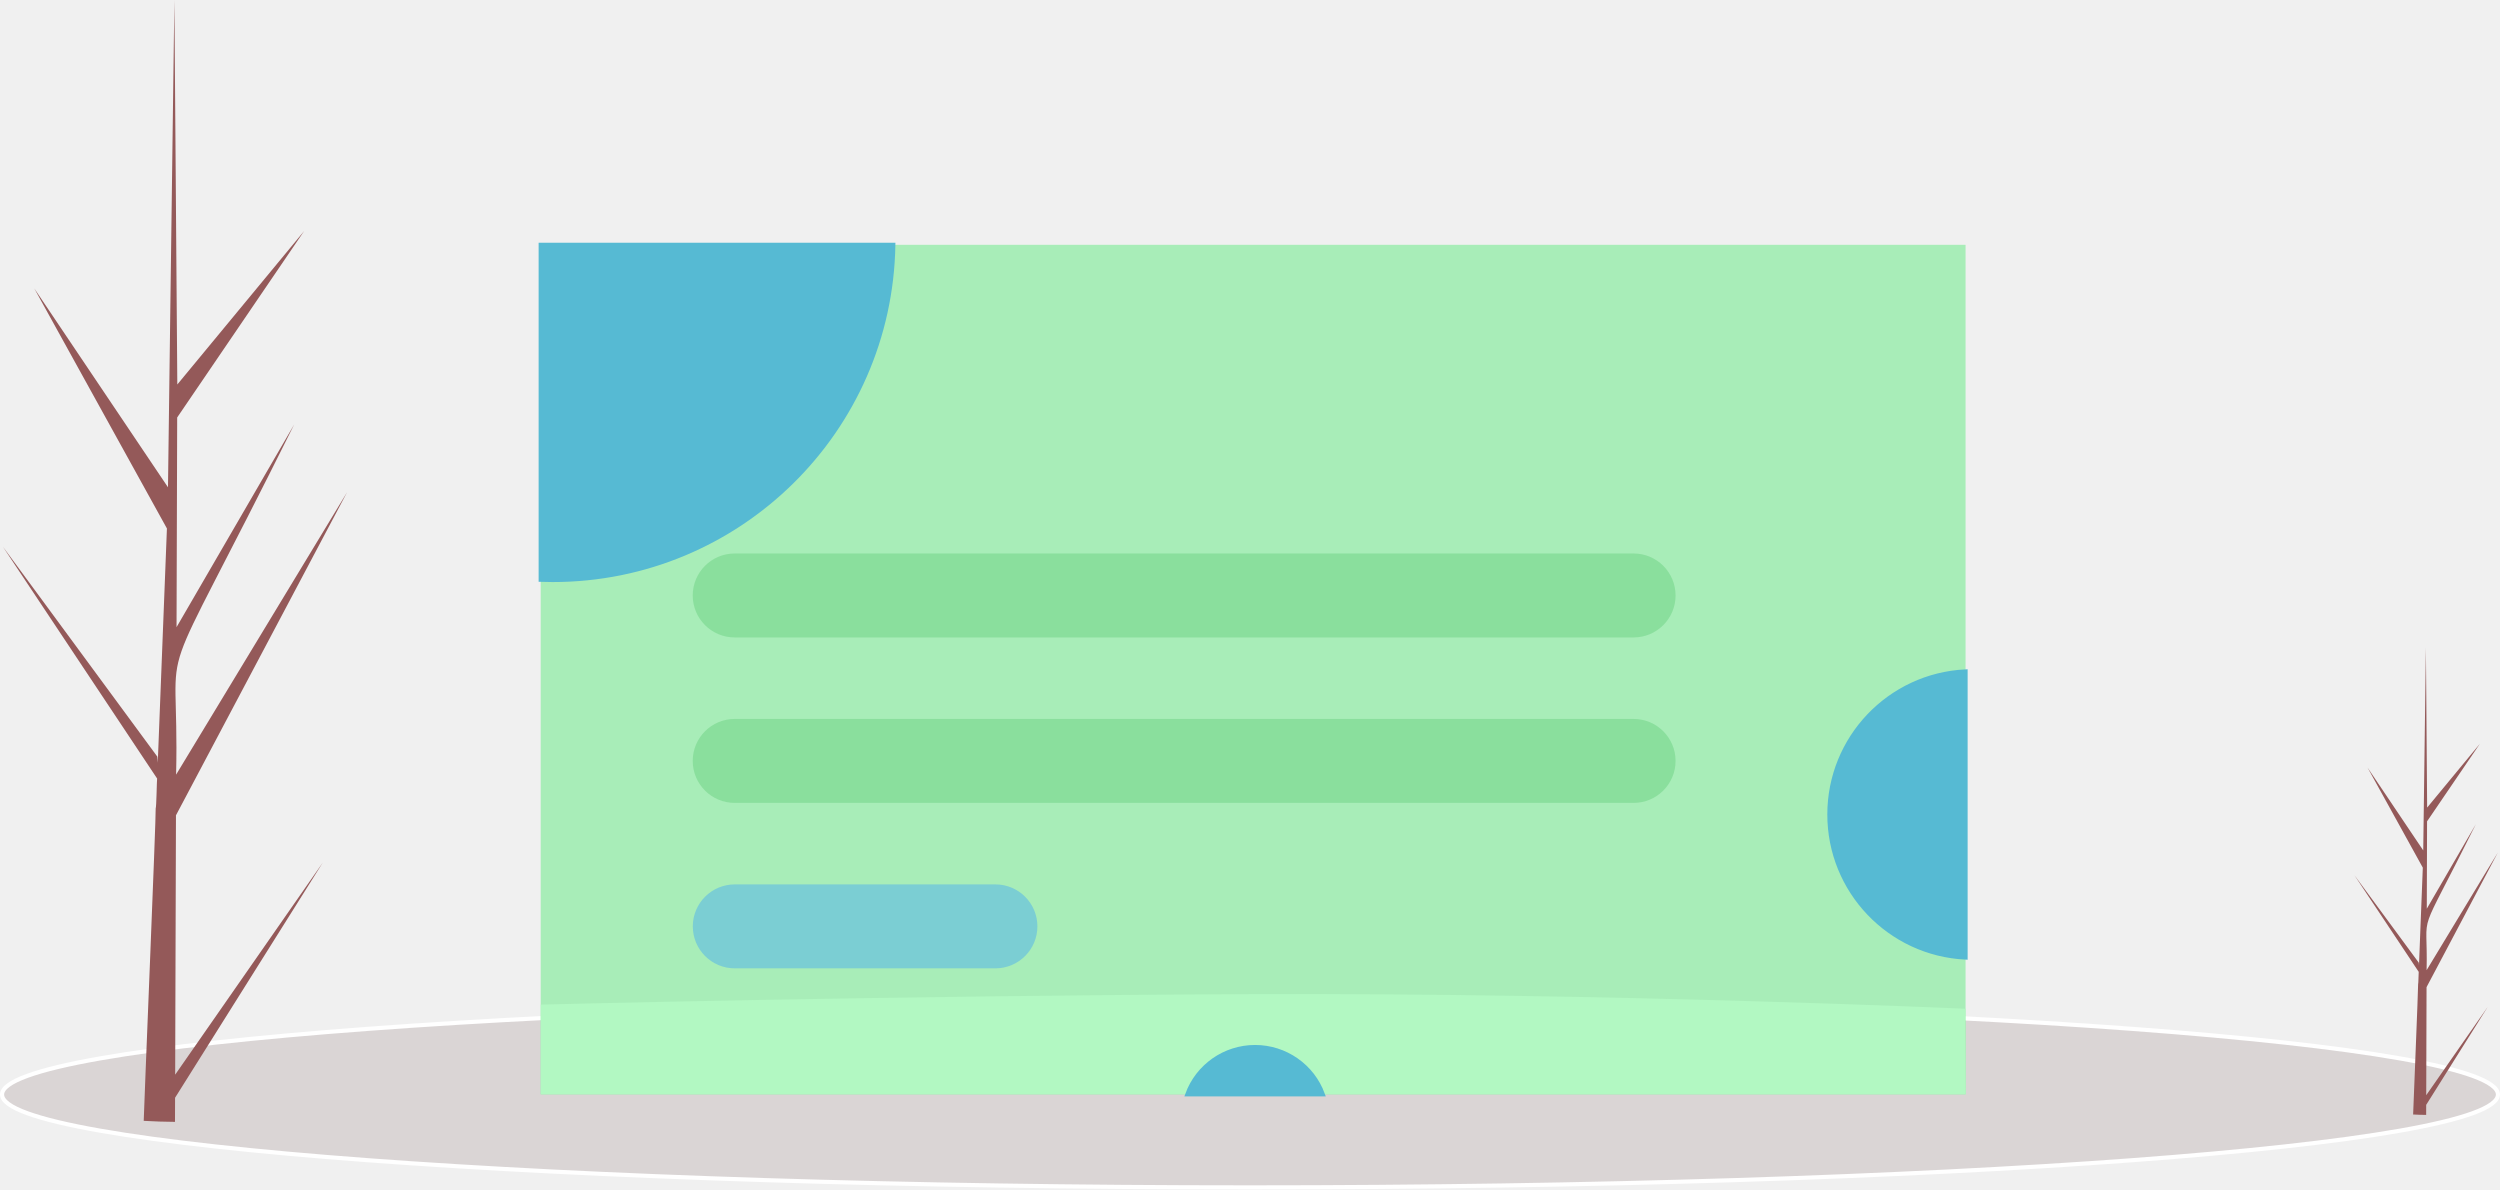
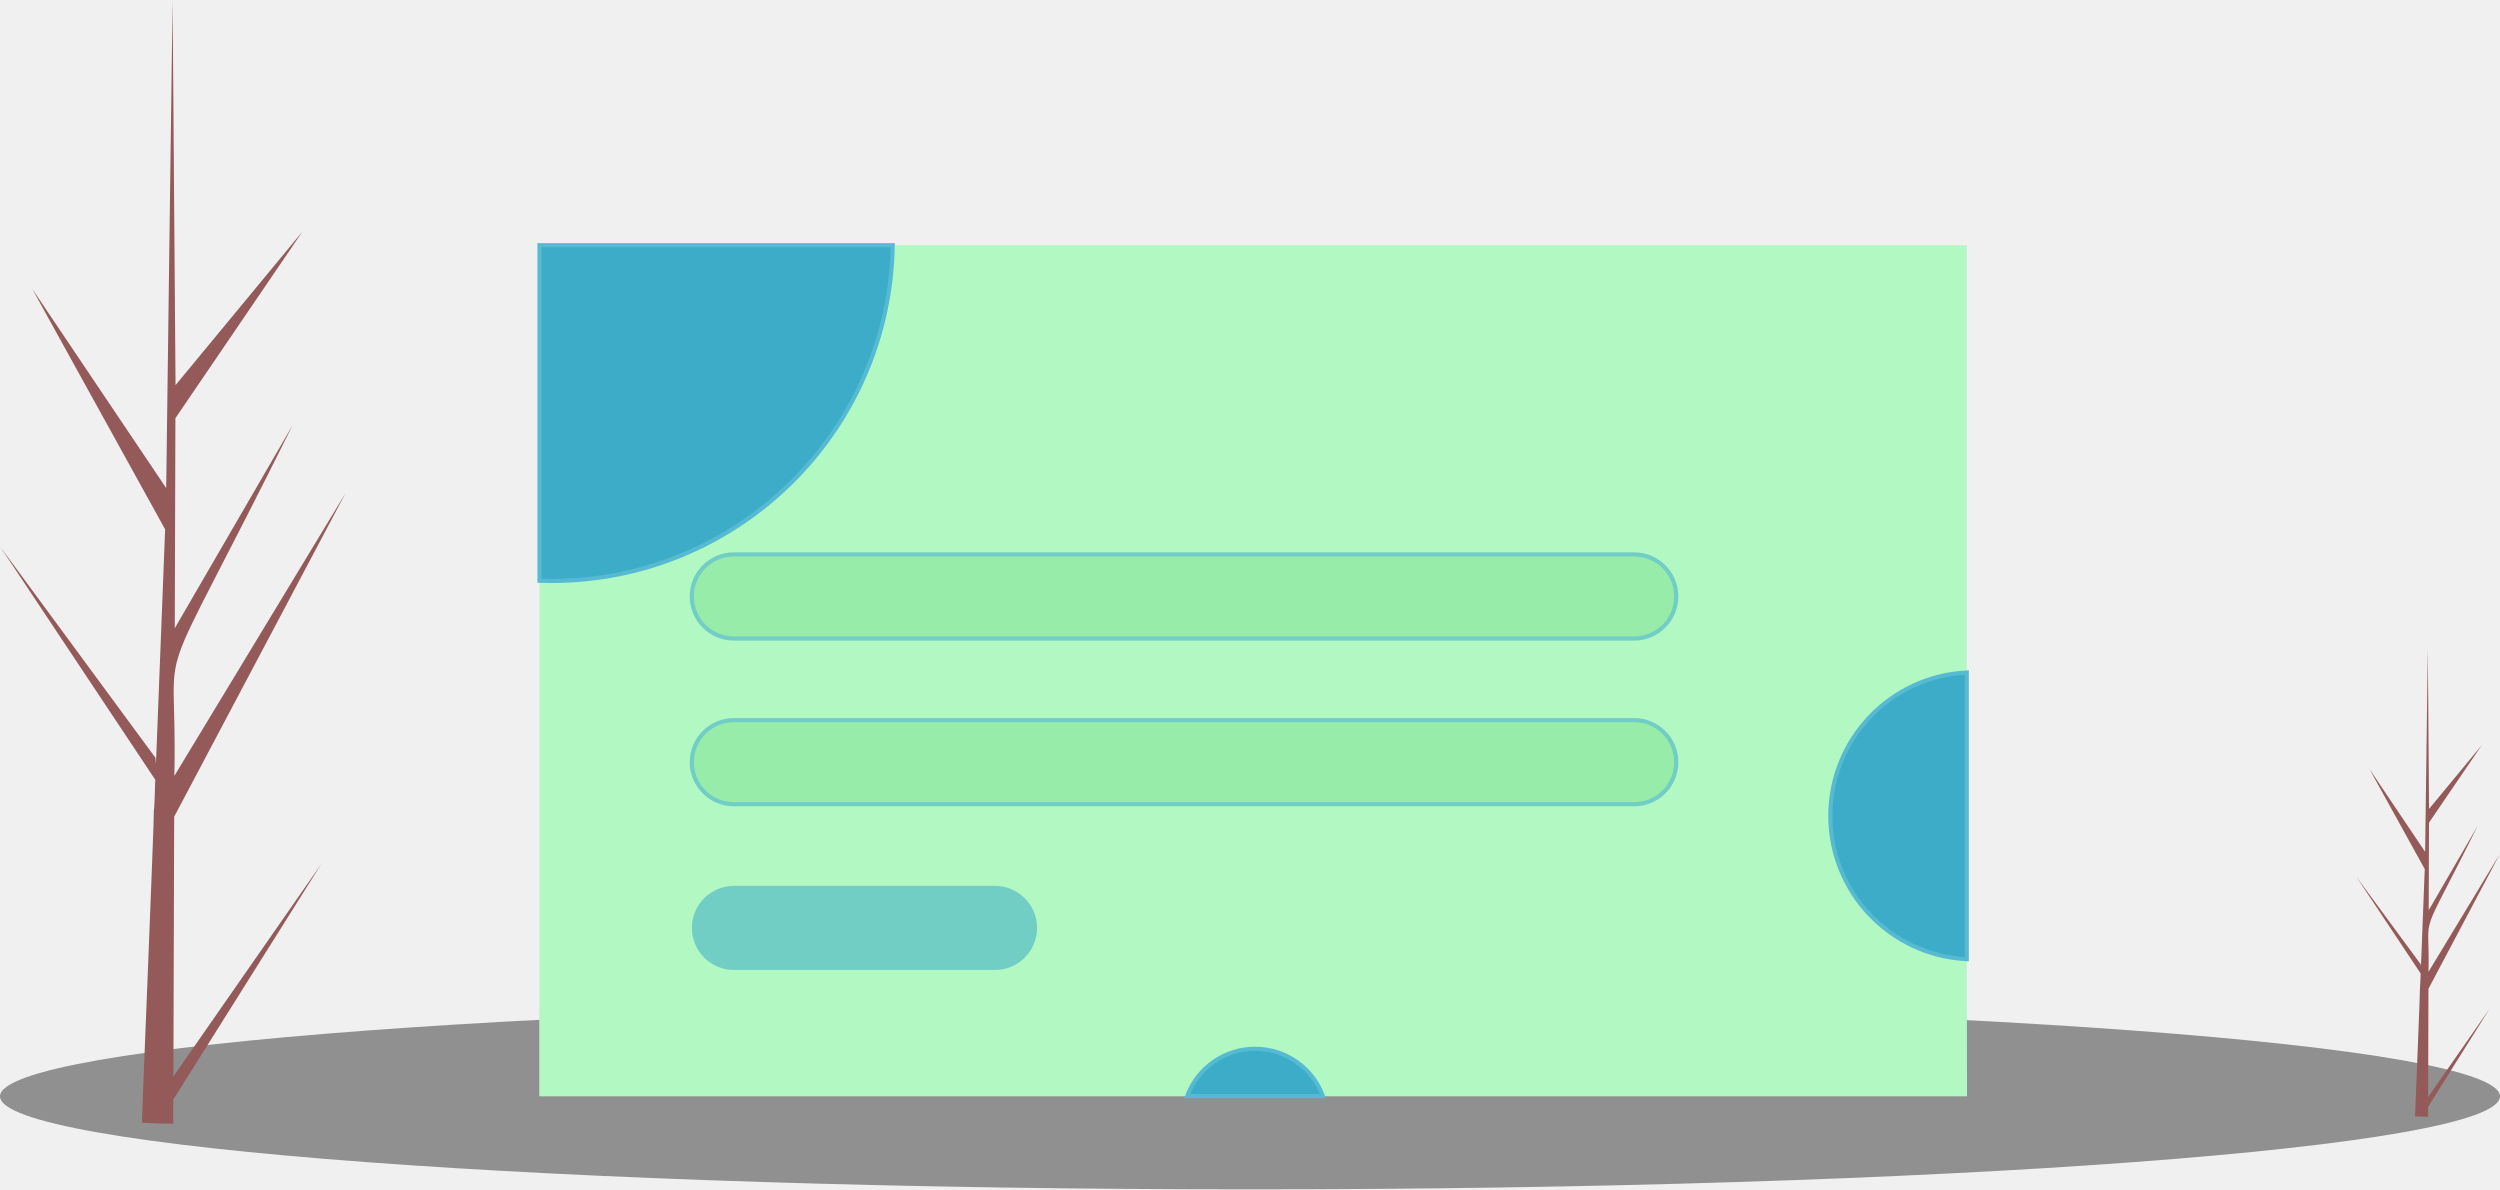
- <svg xmlns="http://www.w3.org/2000/svg" width="605.611" height="288.14" viewBox="0 0 605.611 288.14">
-   <g id="login" transform="translate(0.5 -74.971)">
-     <ellipse id="shadow" cx="302.306" cy="22.494" rx="302.306" ry="22.494" transform="translate(0 317.623)" fill="#dad5d5" stroke="#fff" stroke-width="1" />
+ <svg xmlns="http://www.w3.org/2000/svg" width="604.612" height="287.641" viewBox="0 0 604.612 287.641">
+   <g id="login" transform="translate(0 -74.97)">
+     <ellipse id="shadow" cx="302.306" cy="22.494" rx="302.306" ry="22.494" transform="translate(0 317.623)" fill="rgba(0,0,0,0.4)" />
    <g id="trees" transform="translate(0.189 74.971)">
      <path id="Path_8" data-name="Path 8" d="M104.323,532.311l35.775-51.4L104.3,537.9l-.021,5.848q-3.827-.032-7.576-.249c-.011-1.328,3.029-74.391,2.9-75.713.176-.05.275-6.91.346-7.211L62.578,404.406l37.415,50.855.112,1.5L102.324,400,70.2,341.868l32.382,48.156c.012-.772,1.533-117.326,1.548-118.045.009.382.707,92.753.712,93.142l30.726-37.181-30.756,45.17-.157,50.8,28.514-49.129c-35.585,71.647-27.709,46.575-28.619,84.849l41.418-68.408-41.453,78.264Z" transform="translate(-62.578 -271.98)" fill="#945959" />
-       <path id="Path_9" data-name="Path 9" d="M1093.544,662.066l14.909-21.421L1093.536,664.4l-.009,2.437q-1.595-.013-3.157-.1c0-.553,1.262-31,1.208-31.552.074-.021.115-2.88.144-3l-15.573-23.407,15.592,21.192.047.626.925-23.656L1079.325,582.7l13.494,20.068c.005-.322.639-48.892.645-49.192,0,.159.295,38.652.3,38.815l12.8-15.494-12.818,18.823-.066,21.172,11.882-20.473c-14.829,29.857-11.547,19.409-11.926,35.358l17.26-28.508-17.275,32.615Z" transform="translate(-506.492 -396.757)" fill="#945959" />
+       <path id="Path_9" data-name="Path 9" d="M1093.54,662.066l14.909-21.421L1093.54,664.4l-.009,2.437q-1.6-.013-3.157-.1c0-.553,1.262-31,1.208-31.552.074-.021.115-2.88.144-3l-15.573-23.407,15.592,21.192.047.626.925-23.656-13.4-24.24,13.494,20.068c.005-.322.639-48.892.645-49.192,0,.159.3,38.652.3,38.815l12.8-15.494-12.818,18.823-.066,21.172,11.882-20.473c-14.829,29.857-11.547,19.409-11.926,35.358l17.26-28.508-17.275,32.615Z" transform="translate(-506.492 -396.757)" fill="#945959" />
    </g>
    <g id="box" transform="translate(130.48 134.272)">
-       <path id="Path_13" data-name="Path 13" d="M0,0H345.17V205.788H0Z" transform="translate(0 0)" fill="#00e636" opacity="0.3" />
+       <path id="Path_13" data-name="Path 13" d="M0,0H345.17V205.788H0Z" fill="#b2f8c2" />
      <g id="box_designs" data-name="box designs">
        <path id="Path_14" data-name="Path 14" d="M387.911,542v21.754H733.126L733.039,543s-85.91-3.859-172.192-3.538S387.911,542,387.911,542Z" transform="translate(-387.906 -357.939)" fill="#b2f8c2" />
-         <path id="Path_10" data-name="Path 10" d="M331.666,374.581a82.544,82.544,0,0,1-82.525,81.2c-.97,0-1.935-.017-2.9-.051V374.581Z" transform="translate(-246.242 -374.581)" fill="#56bad3" stroke="#56bad3" stroke-width="1" />
-         <path id="Path_12" data-name="Path 12" d="M832.728,550.721v69.316a34.7,34.7,0,0,1,0-69.316Z" transform="translate(-487.558 -447.375)" fill="#56bad3" stroke="#56bad3" stroke-width="1" />
-         <path id="Path_11" data-name="Path 11" d="M556.8,730.6H523.972a17.489,17.489,0,0,1,32.829,0Z" transform="translate(-367.332 -524.81)" fill="#56bad3" stroke="#56bad3" stroke-width="1" />
+         <path id="Path_10" data-name="Path 10" d="M331.666,374.581a82.544,82.544,0,0,1-82.525,81.2c-.97,0-1.935-.017-2.9-.051V374.581Z" transform="translate(-246.242 -374.581)" fill="#3cacc9" stroke="#56bad3" stroke-width="1" />
+         <path id="Path_12" data-name="Path 12" d="M832.728,550.721v69.316a34.7,34.7,0,0,1,0-69.316Z" transform="translate(-487.558 -447.375)" fill="#3cacc9" stroke="#56bad3" stroke-width="1" />
+         <path id="Path_11" data-name="Path 11" d="M556.8,730.6H523.972a17.489,17.489,0,0,1,32.829,0Z" transform="translate(-367.332 -524.81)" fill="#3cacc9" stroke="#56bad3" stroke-width="1" />
      </g>
      <g id="input_fields" data-name="input fields" transform="translate(36.828 74.778)">
-         <rect id="Rectangle_16" data-name="Rectangle 16" width="238.089" height="20.339" rx="10.17" fill="#8adf9d" />
-         <rect id="Rectangle_17" data-name="Rectangle 17" width="238.089" height="20.339" rx="10.17" transform="translate(0 40.08)" fill="#8adf9d" />
-         <rect id="Rectangle_18" data-name="Rectangle 18" width="83.475" height="20.339" rx="10.17" transform="translate(0.02 80.161)" fill="rgba(110,197,219,0.77)" />
+         <rect id="Rectangle_16" data-name="Rectangle 16" width="238.089" height="20.339" rx="10.17" fill="#97ecaa" stroke="#71cdc5" stroke-width="1" />
+         <rect id="Rectangle_17" data-name="Rectangle 17" width="238.089" height="20.339" rx="10.17" transform="translate(0 40.08)" fill="#97ecaa" stroke="#71cdc5" stroke-width="1" />
+         <rect id="Rectangle_18" data-name="Rectangle 18" width="83.475" height="20.339" rx="10.17" transform="translate(0.02 80.161)" fill="rgba(60,172,201,0.55)" />
      </g>
    </g>
  </g>
</svg>
